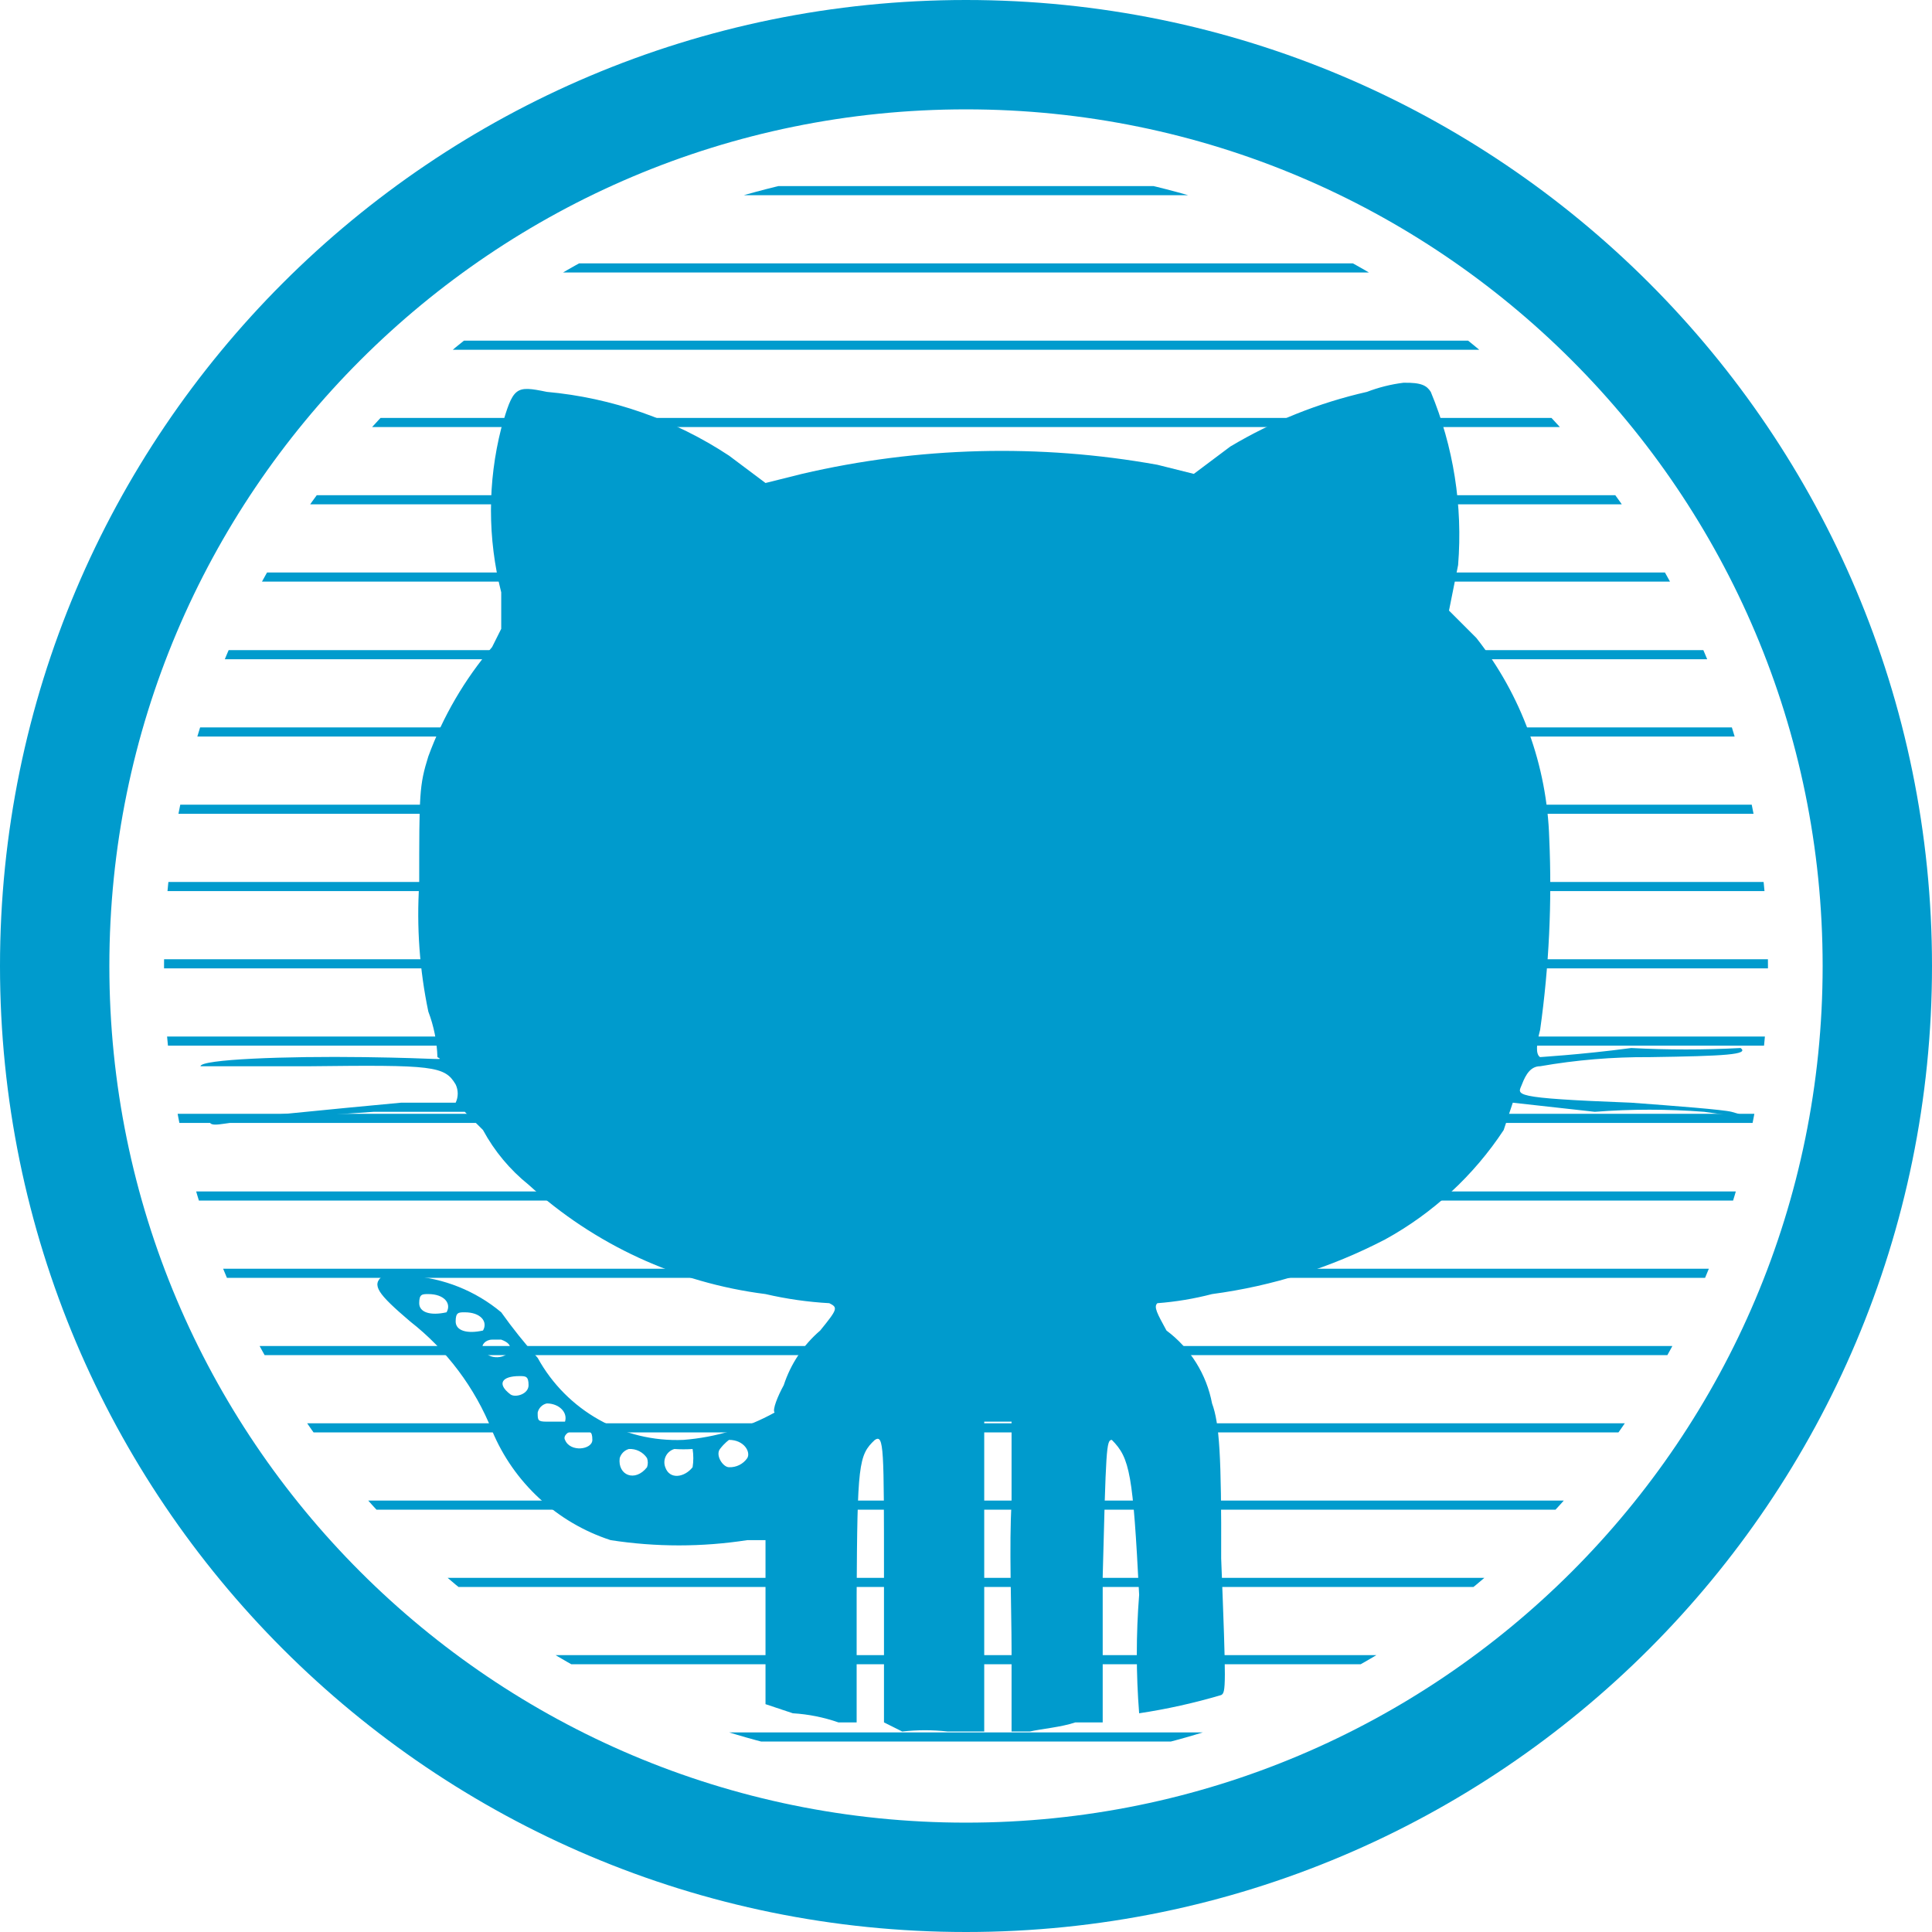
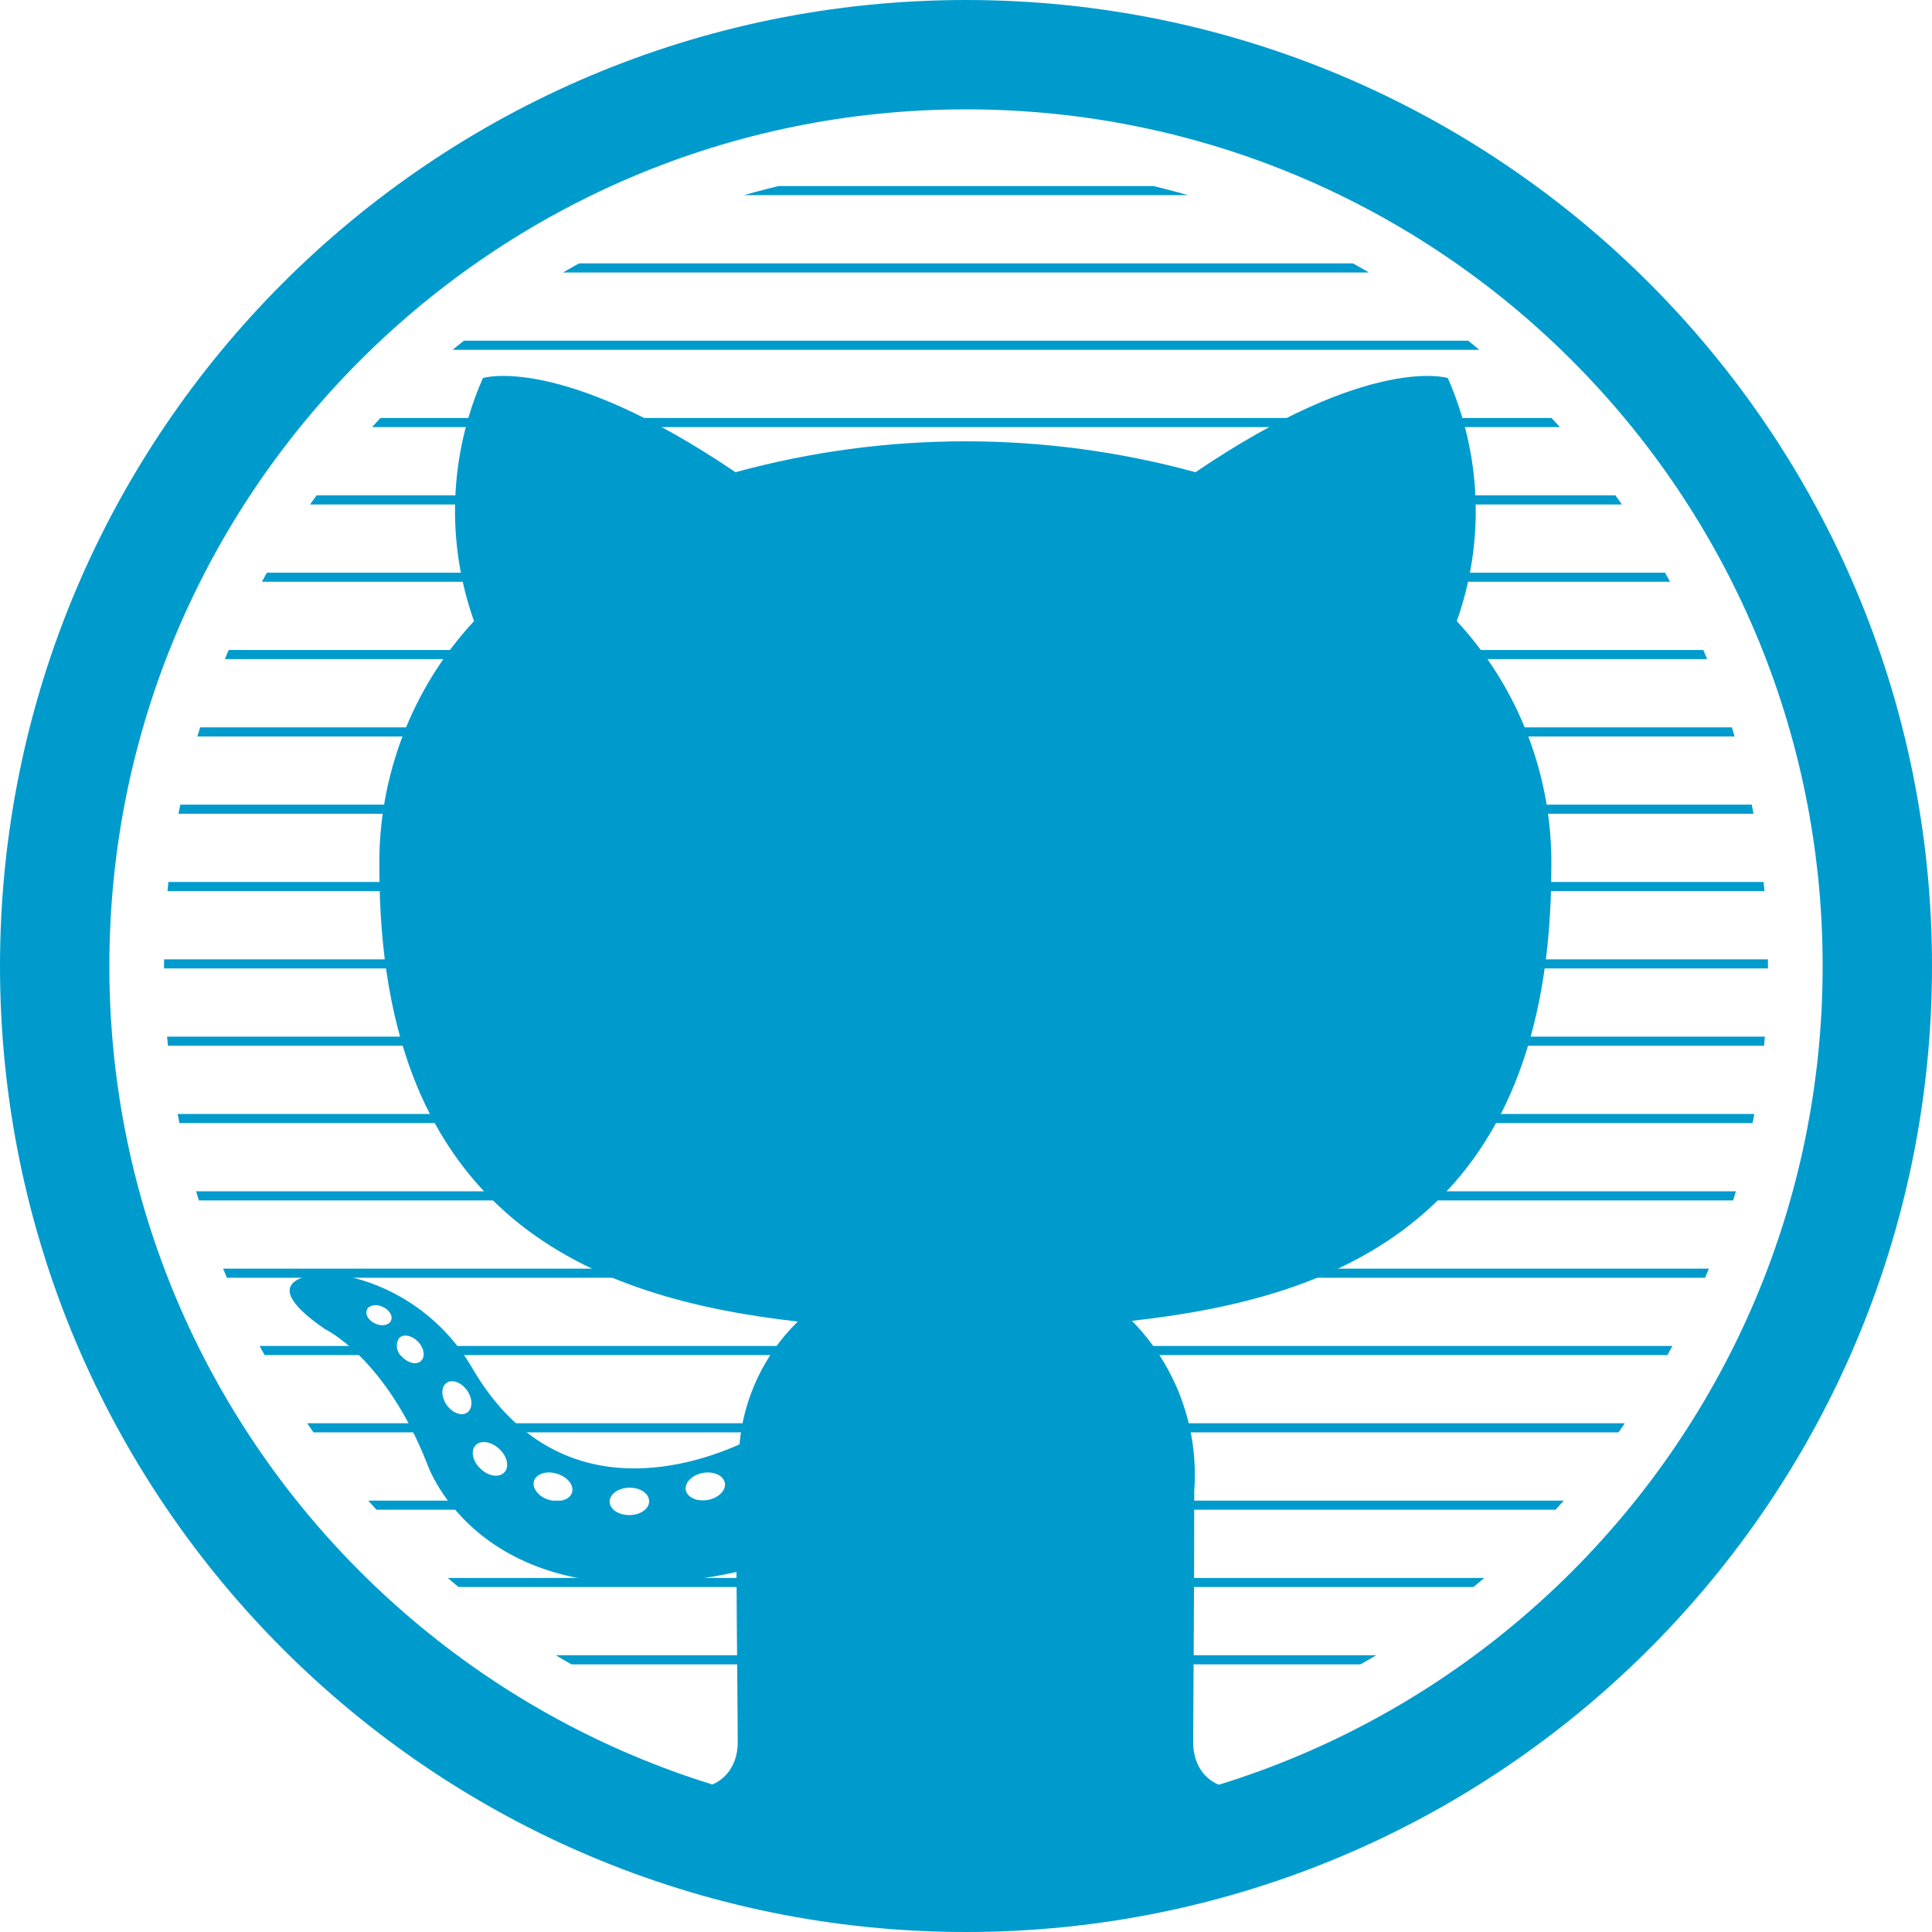
<svg xmlns="http://www.w3.org/2000/svg" viewBox="0 0 53 53">
  <defs>
-     <style>.a,.b,.d{fill:none;}.b,.d{stroke:#009bcd;stroke-miterlimit:10;}.b{stroke-width:3px;}.c{clip-path:url(#a);}.d{stroke-linecap:square;stroke-width:0.25px;}.e{fill:#009bcd;fill-rule:evenodd;}</style>
    <clipPath id="a">
-       <circle cx="26.5" cy="26.5" r="22" class="a" />
+       <circle cx="26.5" cy="26.5" r="22" style="fill: none" />
    </clipPath>
  </defs>
-   <circle cx="26.5" cy="26.5" r="25" class="b" />
-   <path d="M42.03 45.53H10.18m29.73 2.12H13.6m22.79 2.13H17.38m26.77-6.37H8.09m38.19-2.12H6.62m41.78-2.12H5.26m43.85-2.12H4.36m45.46-2.12H3.14m47.38-2.12H2.43m48.8-2.13H1.72m49.51-2.12H1.73m49.5-2.12H1.72m49.51-2.12H1.73m49.5-2.12H1.72m48.8-2.12H2.43m47.43-2.12H3.14m46.01-2.13H3.84m44.56-2.12H4.79m42.22-2.12H6.91m37.98-2.12H9.03m33.71-2.12H11.15m28.77-2.12H13.27m21.46-2.12H16.56" class="c d" />
-   <path d="M17.25 39.75A.37.37 0 0 0 17 40c-.06.47.42.67.75.25a.38.38 0 0 0 0-.25.56.56 0 0 0-.5-.25zm1.25 0a.38.38 0 0 0-.25.5c.12.35.53.28.75 0a1.61 1.61 0 0 0 0-.5 3.69 3.69 0 0 1-.5 0zm1.5-.25s-.12.08-.25.25.08.5.25.5a.58.58 0 0 0 .5-.25c.1-.17-.09-.5-.5-.5zm-4.25-.25c-.17 0-.31.15-.25.25.14.35.75.27.75 0s-.09-.22-.25-.25zM15 38.5a.33.33 0 0 0-.25.25c0 .21 0 .25.25.25h.5c.08-.26-.17-.5-.5-.5zm-.75-.75c-.48 0-.63.21-.25.5.13.1.5 0 .5-.25s-.08-.25-.25-.25zm-.75-1c-.18 0-.31.15-.25.25.12.34.7.28.75 0 0-.1-.06-.18-.25-.25zm-1.75-1.25c-.17 0-.25 0-.25.25s.3.35.75.25c.14-.24-.06-.5-.5-.5zm1 .5c-.17 0-.25 0-.25.25s.3.35.75.25c.14-.24-.06-.5-.5-.5zm26.5-25.25A10.23 10.23 0 0 1 40 15.5l-.25 1.25.75.75a9.35 9.35 0 0 1 2 5.5 28.53 28.53 0 0 1-.25 5.25c-.1.38-.13.67 0 .75-.08 0 1.07-.06 2.5-.25a28.6 28.6 0 0 0 3 0c.24.18-.42.22-2.5.25a16.8 16.8 0 0 0-3 .25c-.25 0-.39.21-.5.5s-.38.37 3 .5c1.22.09 2.51.19 2.75.25.53.14.22.14-.75 0a19.43 19.43 0 0 0-3 0l-2.25-.25-.25.75A9.2 9.2 0 0 1 38 34a14.4 14.4 0 0 1-4.75 1.5 8.47 8.47 0 0 1-1.5.25c-.11.1 0 .29.25.75a3.25 3.25 0 0 1 1.25 2c.2.54.26 1.44.25 4.25.14 3.55.13 3.68 0 3.75a16.69 16.69 0 0 1-2.25.5 20.6 20.6 0 0 1 0-3.25c-.17-3.31-.25-3.75-.75-4.25-.15 0-.16.23-.25 3.75v4h-.75c-.38.13-.95.18-1.25.25h-.5v-2.25c0-1.05-.07-2.93 0-4V39H27v8.5h-1a5.59 5.59 0 0 0-1.25 0l-.5-.25v-4c0-3.54 0-3.91-.25-3.75-.45.42-.48.66-.5 4.25v3.5H23a4.65 4.65 0 0 0-1.25-.25l-.75-.25v-4.5h-.5a12.25 12.25 0 0 1-3.75 0 5.3 5.3 0 0 1-3.25-3 7.18 7.18 0 0 0-2.25-3c-.89-.76-1.07-1-.75-1.25a2.31 2.31 0 0 1 .75 0 4.34 4.34 0 0 1 2.5 1 14.25 14.25 0 0 0 1 1.25 4.35 4.35 0 0 0 4 2.25 6.16 6.16 0 0 0 2.5-.75c-.07-.07.09-.46.25-.75a3.34 3.34 0 0 1 1-1.5c.48-.59.49-.63.25-.75A10.23 10.23 0 0 1 21 35.5a11.87 11.87 0 0 1-6.5-3 4.93 4.93 0 0 1-1.25-1.5l-.5-.5h-2.5c-1.36.09-2.89.2-3.5.25s-1 .2-1 0c.21 0 3.58-.35 5.25-.5h1.5a.58.58 0 0 0 0-.5c-.3-.51-.62-.54-4-.5h-3c0-.19 2.33-.28 4.5-.25s2.17.1 2 0a3.85 3.85 0 0 0-.25-1.25 13.05 13.05 0 0 1-.25-3.5c0-2.47 0-2.7.25-3.5a9.89 9.89 0 0 1 1.75-3l.25-.5v-1a9.13 9.13 0 0 1 0-4.5c.33-1.14.38-1.18 1.25-1a10.85 10.85 0 0 1 5 1.75l1 .75 1-.25a24.12 24.12 0 0 1 9.75-.25l1 .25 1-.75a12.89 12.89 0 0 1 3.75-1.5 4.25 4.25 0 0 1 1-.25c.5-.01.64.08.75.25z" class="e" />
+   <g>
+     <circle cx="26.5" cy="26.5" r="25" style="fill: none;stroke: #009bcd;stroke-miterlimit: 10;stroke-width: 3px" />
+     <g style="clip-path: url(#a)">
+       <g>
+         <line x1="42.033" y1="45.533" x2="10.182" y2="45.533" style="fill: none;stroke: #009bcd;stroke-linecap: square;stroke-miterlimit: 10;stroke-width: 0.25px" />
+         <line x1="36.39" y1="49.776" x2="17.383" y2="49.776" style="fill: none;stroke: #009bcd;stroke-linecap: square;stroke-miterlimit: 10;stroke-width: 0.25px" />
+         <line x1="44.155" y1="43.412" x2="8.092" y2="43.412" style="fill: none;stroke: #009bcd;stroke-linecap: square;stroke-miterlimit: 10;stroke-width: 0.25px" />
+         <line x1="16.572" y1="41.291" x2="6.621" y2="41.291" style="fill: none;stroke: #009bcd;stroke-linecap: square;stroke-miterlimit: 10;stroke-width: 0.25px" />
+         <line x1="46.276" y1="41.291" x2="17.999" y2="41.291" style="fill: none;stroke: #009bcd;stroke-linecap: square;stroke-miterlimit: 10;stroke-width: 0.25px" />
+         <line x1="48.398" y1="39.169" x2="5.264" y2="39.169" style="fill: none;stroke: #009bcd;stroke-linecap: square;stroke-miterlimit: 10;stroke-width: 0.25px" />
+         <line x1="10.743" y1="37.048" x2="4.362" y2="37.048" style="fill: none;stroke: #009bcd;stroke-linecap: square;stroke-miterlimit: 10;stroke-width: 0.25px" />
+         <line x1="49.11" y1="37.048" x2="11.859" y2="37.048" style="fill: none;stroke: #009bcd;stroke-linecap: square;stroke-miterlimit: 10;stroke-width: 0.25px" />
+         <line x1="49.817" y1="34.927" x2="3.138" y2="34.927" style="fill: none;stroke: #009bcd;stroke-linecap: square;stroke-miterlimit: 10;stroke-width: 0.25px" />
+         <line x1="50.523" y1="32.806" x2="2.43" y2="32.806" style="fill: none;stroke: #009bcd;stroke-linecap: square;stroke-miterlimit: 10;stroke-width: 0.25px" />
+         <line x1="51.23" y1="30.684" x2="1.723" y2="30.684" style="fill: none;stroke: #009bcd;stroke-linecap: square;stroke-miterlimit: 10;stroke-width: 0.25px" />
+         <line x1="51.226" y1="28.563" x2="1.728" y2="28.563" style="fill: none;stroke: #009bcd;stroke-linecap: square;stroke-miterlimit: 10;stroke-width: 0.25px" />
+         <line x1="51.23" y1="26.442" x2="1.723" y2="26.442" style="fill: none;stroke: #009bcd;stroke-linecap: square;stroke-miterlimit: 10;stroke-width: 0.25px" />
+         <line x1="51.226" y1="24.32" x2="1.728" y2="24.32" style="fill: none;stroke: #009bcd;stroke-linecap: square;stroke-miterlimit: 10;stroke-width: 0.25px" />
+         <line x1="51.23" y1="22.199" x2="1.723" y2="22.199" style="fill: none;stroke: #009bcd;stroke-linecap: square;stroke-miterlimit: 10;stroke-width: 0.25px" />
+         <line x1="50.524" y1="20.078" x2="2.43" y2="20.078" style="fill: none;stroke: #009bcd;stroke-linecap: square;stroke-miterlimit: 10;stroke-width: 0.25px" />
+         <line x1="49.857" y1="17.956" x2="3.137" y2="17.956" style="fill: none;stroke: #009bcd;stroke-linecap: square;stroke-miterlimit: 10;stroke-width: 0.25px" />
+         <line x1="49.153" y1="15.835" x2="3.844" y2="15.835" style="fill: none;stroke: #009bcd;stroke-linecap: square;stroke-miterlimit: 10;stroke-width: 0.25px" />
+         <line x1="48.403" y1="13.714" x2="4.788" y2="13.714" style="fill: none;stroke: #009bcd;stroke-linecap: square;stroke-miterlimit: 10;stroke-width: 0.25px" />
+         <line x1="47.008" y1="11.592" x2="6.91" y2="11.592" style="fill: none;stroke: #009bcd;stroke-linecap: square;stroke-miterlimit: 10;stroke-width: 0.25px" />
+         <line x1="44.89" y1="9.471" x2="9.031" y2="9.471" style="fill: none;stroke: #009bcd;stroke-linecap: square;stroke-miterlimit: 10;stroke-width: 0.25px" />
+         <line x1="42.741" y1="7.35" x2="11.152" y2="7.35" style="fill: none;stroke: #009bcd;stroke-linecap: square;stroke-miterlimit: 10;stroke-width: 0.25px" />
+         <line x1="39.922" y1="5.228" x2="13.273" y2="5.228" style="fill: none;stroke: #009bcd;stroke-linecap: square;stroke-miterlimit: 10;stroke-width: 0.25px" />
+         <line x1="34.727" y1="3.107" x2="16.564" y2="3.107" style="fill: none;stroke: #009bcd;stroke-linecap: square;stroke-miterlimit: 10;stroke-width: 0.25px" />
+       </g>
+     </g>
+     <path d="M32.732,47.814c0-.83.029-3.543.029-6.914a6.022,6.022,0,0,0-1.709-4.666c5.61-.624,11.505-2.755,11.505-12.432a9.732,9.732,0,0,0-2.593-6.763,9.042,9.042,0,0,0-.247-6.668s-2.113-.677-6.922,2.583a23.899,23.899,0,0,0-12.618,0c-4.815-3.26-6.93-2.583-6.93-2.583a9.053,9.053,0,0,0-.244,6.668,9.751,9.751,0,0,0-2.596,6.763c0,9.654,5.883,11.815,11.479,12.452a5.366,5.366,0,0,0-1.6,3.369c-1.438.644-5.085,1.757-7.332-2.094a5.295,5.295,0,0,0-3.862-2.596S6.633,34.9,8.919,36.464c0,0,1.651.774,2.797,3.687,0,0,1.479,4.497,8.488,2.973.011,2.105.034,4.09.034,4.691,0,.661-.458,1.434-1.7,1.214a25.187,25.187,0,0,0,15.894-.002C33.18,49.254,32.732,48.479,32.732,47.814ZM10.724,36.231c-.056.126-.252.163-.432.077-.183-.082-.285-.253-.226-.378.054-.129.252-.164.434-.079C10.683,35.934,10.787,36.106,10.724,36.231Zm.822,1.106c-.12.111-.355.06-.514-.116a.385.385,0,0,1-.074-.524c.124-.111.352-.059.517.116C11.64,36.991,11.672,37.225,11.546,37.337Zm1.267,1.415c-.154.107-.407.007-.563-.217-.154-.224-.154-.493.003-.6s.405-.011.563.211C12.971,38.373,12.971,38.642,12.814,38.752Zm1.021,1.639c-.138.152-.432.111-.648-.096-.22-.203-.282-.491-.143-.644s.435-.11.652.096C13.915,39.95,13.982,40.24,13.834,40.391Zm1.858.553c-.061.197-.344.287-.63.203-.285-.086-.471-.318-.414-.517.059-.199.344-.292.631-.202C15.565,40.514,15.752,40.743,15.693,40.944Zm1.58.618c-.301.007-.545-.161-.548-.365,0-.21.237-.38.538-.386.3-.006.545.161.545.368C17.815,41.386,17.573,41.559,17.273,41.562Zm2.142-.414c-.292.054-.563-.071-.6-.272-.036-.208.176-.416.468-.47.298-.052.565.07.603.276C19.921,40.885,19.713,41.093,19.416,41.148Z" style="fill: #009bcd" />
+   </g>
</svg>
